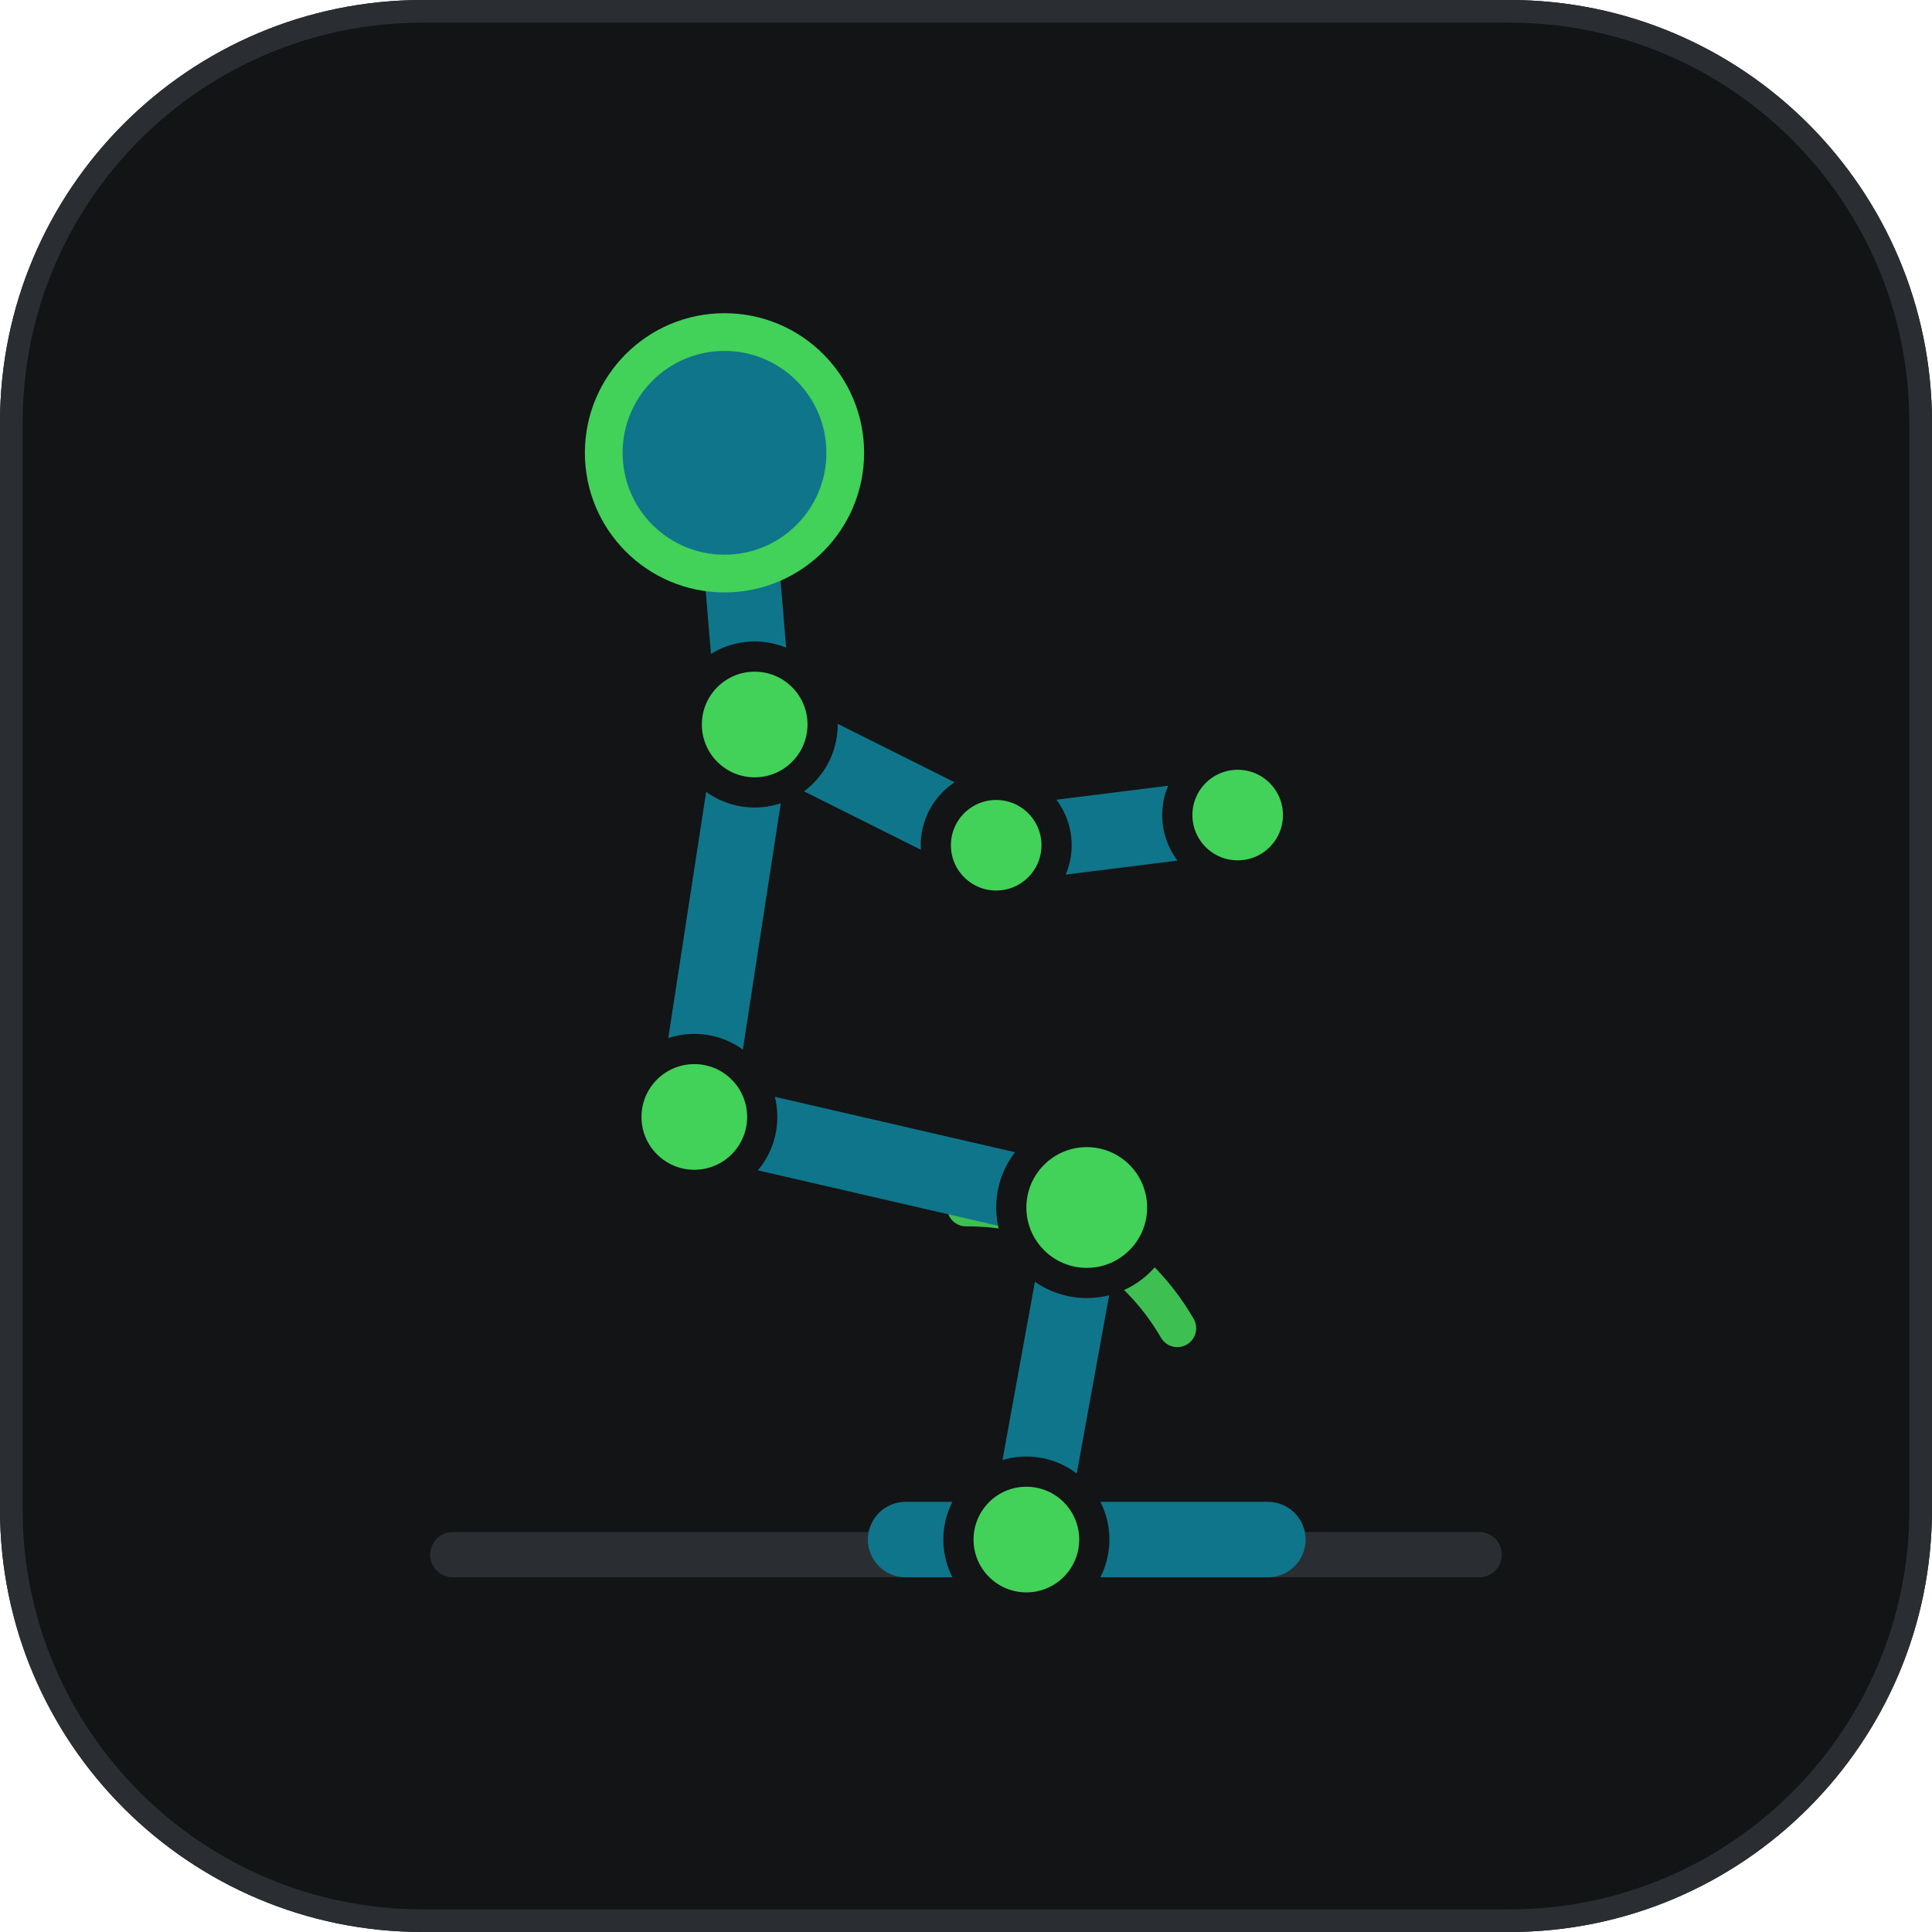
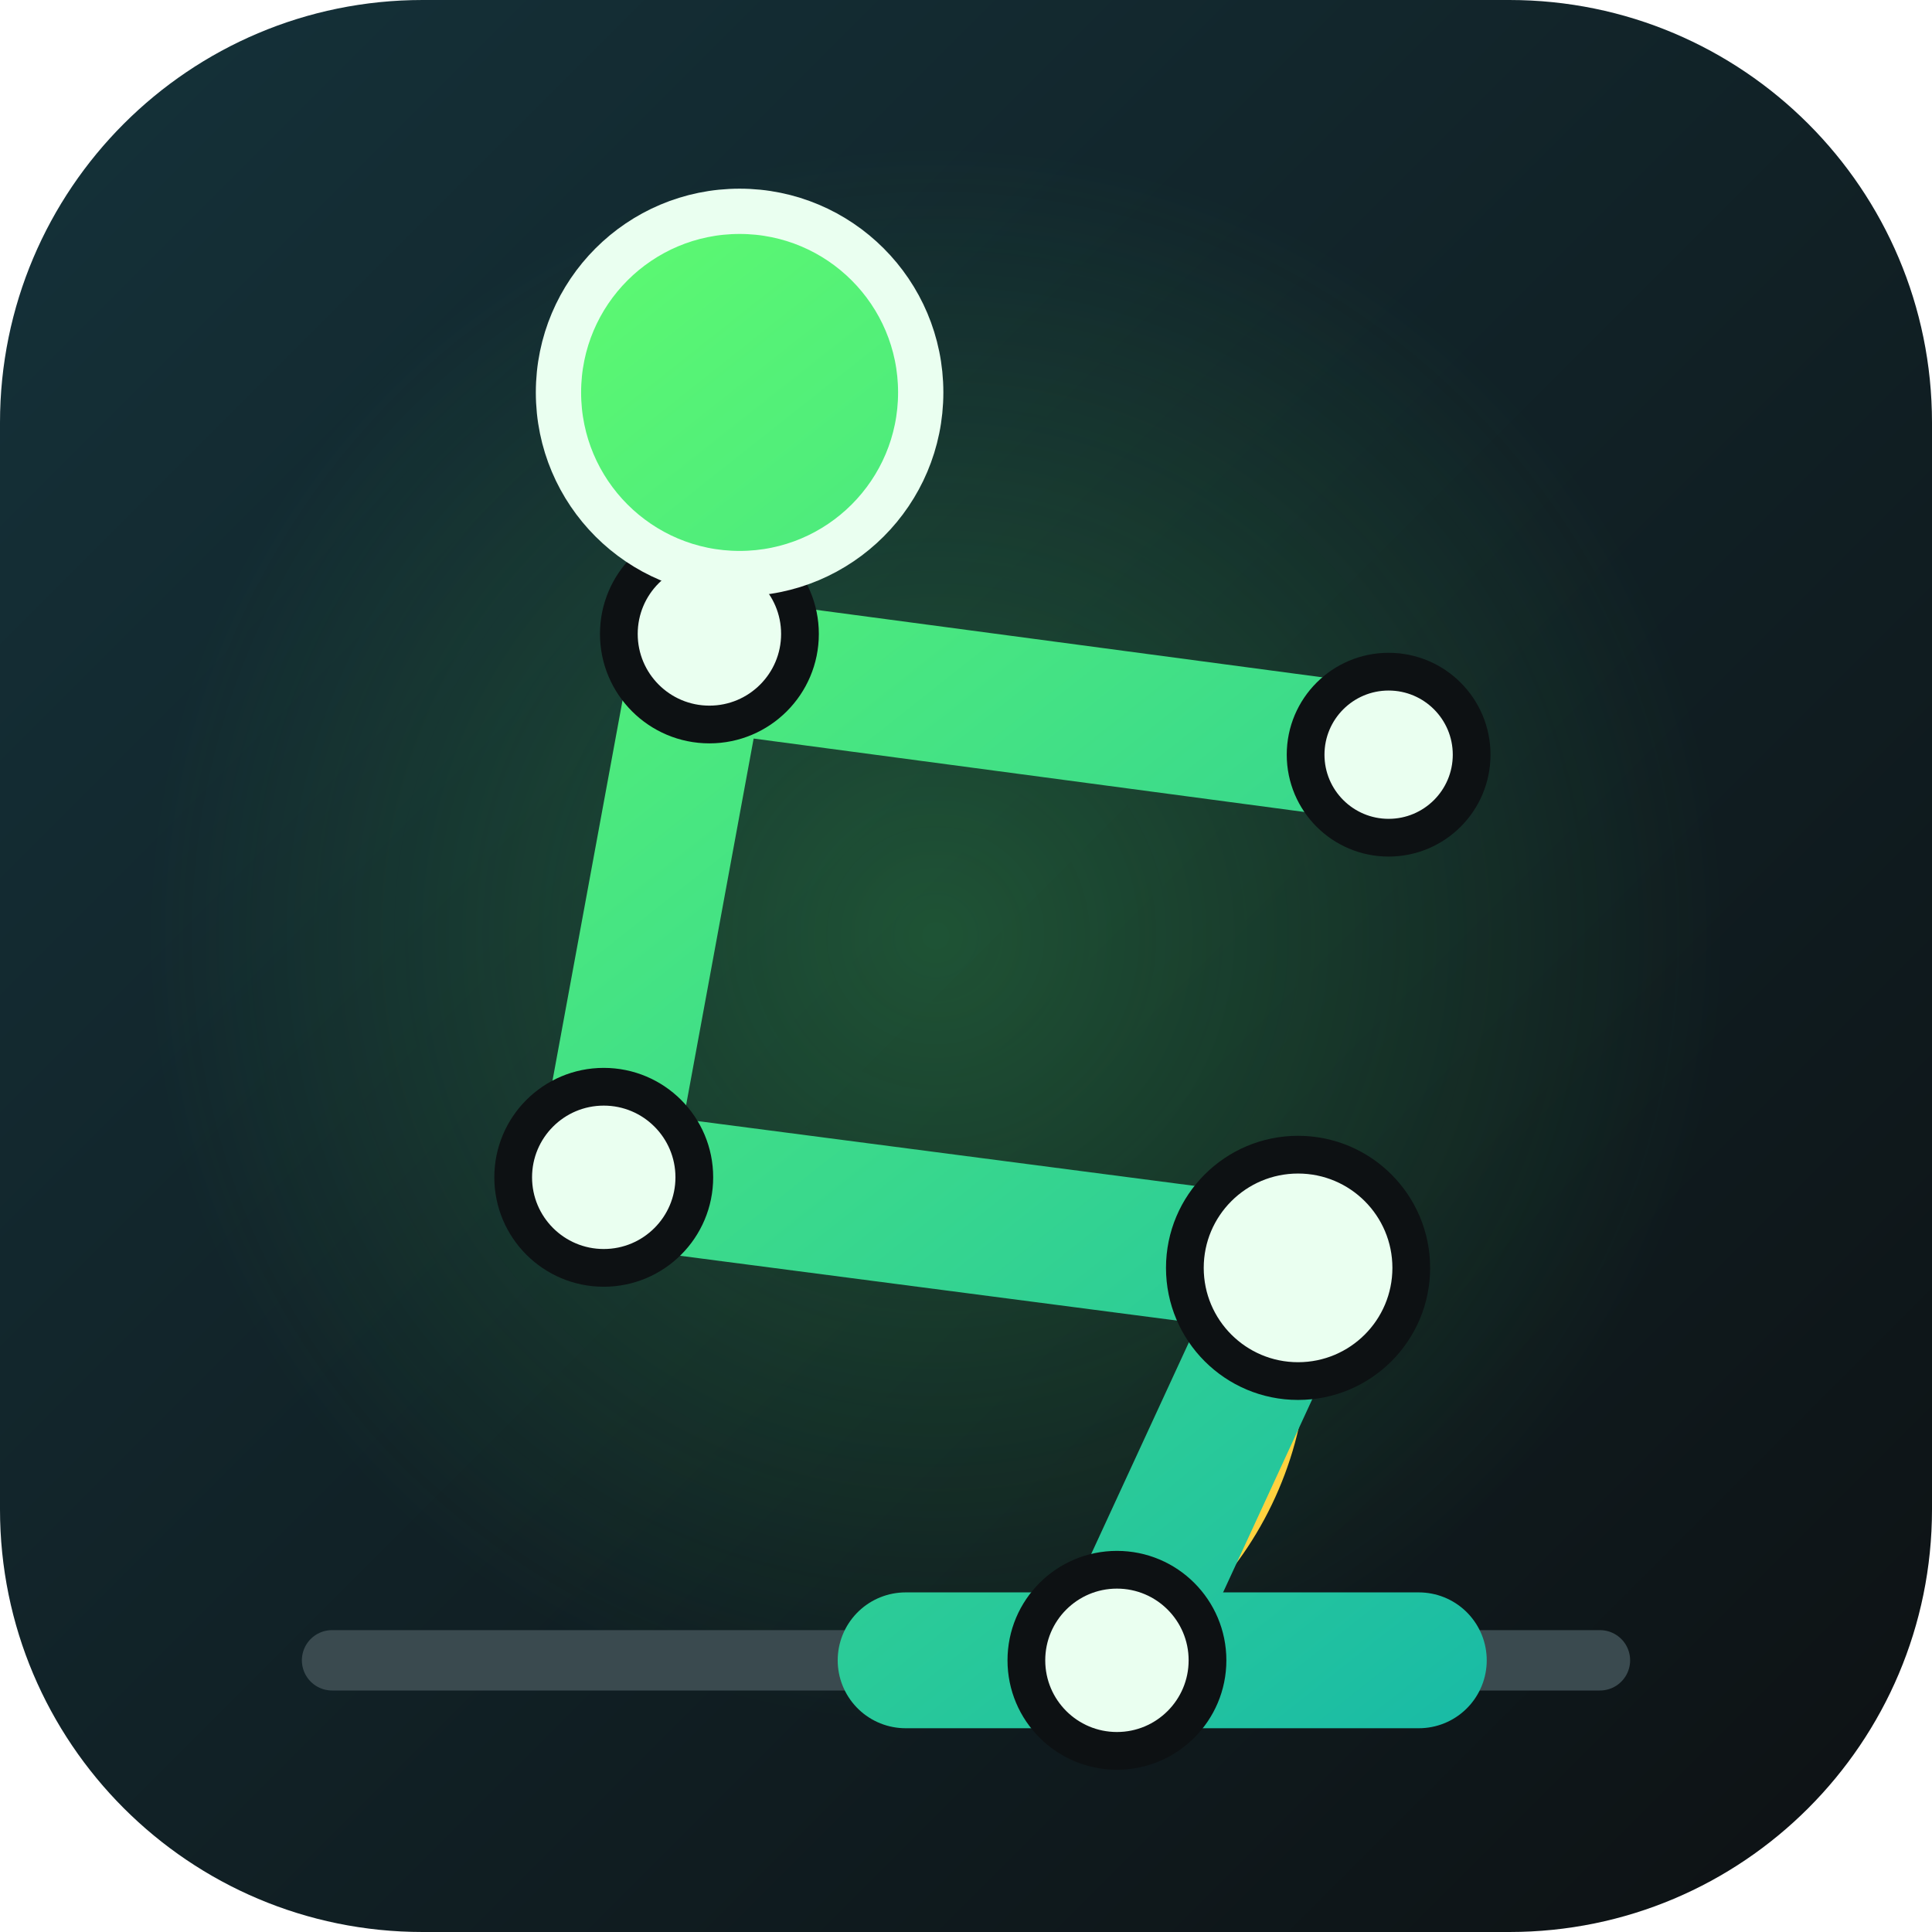
<svg xmlns="http://www.w3.org/2000/svg" width="128" height="128" viewBox="0 0 128 128" fill="none" role="img" aria-label="x-coach">
-   <rect width="128" height="128" rx="28" fill="#121416" />
-   <rect x="0.75" y="0.75" width="126.5" height="126.5" rx="27.25" fill="none" stroke="#2a2e33" stroke-width="1.5" />
-   <line x1="30" y1="103" x2="98" y2="103" stroke="#2a2e33" stroke-width="3" stroke-linecap="round" />
-   <path d="M64 80 A 16 16 0 0 1 78 88" fill="none" stroke="#42d159" stroke-width="2.5" stroke-linecap="round" opacity="0.9" />
-   <g stroke="#0f758a" stroke-width="5" stroke-linecap="round" stroke-linejoin="round" fill="none">
-     <line x1="49" y1="36" x2="50" y2="48" />
-     <line x1="50" y1="48" x2="46" y2="74" />
-     <line x1="46" y1="74" x2="72" y2="80" />
-     <line x1="72" y1="80" x2="68" y2="102" />
-     <line x1="60" y1="102" x2="84" y2="102" />
-     <line x1="50" y1="48" x2="66" y2="56" />
-     <line x1="66" y1="56" x2="82" y2="54" />
+   <defs>
+     <linearGradient id="bg" x1="0" y1="0" x2="128" y2="128" gradientUnits="userSpaceOnUse">
+       <stop offset="0" stop-color="#15323a" />
+       <stop offset="1" stop-color="#0d1113" />
+     </linearGradient>
+     <linearGradient id="bone" x1="28" y1="20" x2="104" y2="116" gradientUnits="userSpaceOnUse">
+       <stop offset="0" stop-color="#5ffb6f" />
+       <stop offset="1" stop-color="#16b8a8" />
+     </linearGradient>
+     <radialGradient id="glow" cx="0.5" cy="0.5" r="0.5">
+       <stop offset="0" stop-color="#42d159" stop-opacity="0.28" />
+       <stop offset="1" stop-color="#42d159" stop-opacity="0" />
+     </radialGradient>
+   </defs>
+   <rect width="128" height="128" rx="28" fill="url(#bg)" />
+   <circle cx="62" cy="62" r="52" fill="url(#glow)" />
+   <line x1="22" y1="110" x2="106" y2="110" stroke="#3a4a4f" stroke-width="4" stroke-linecap="round" />
+   <path d="M84 84 A 22 22 0 0 1 70 110" fill="none" stroke="#ffd23f" stroke-width="4" stroke-linecap="round" />
+   <g stroke="url(#bone)" stroke-width="9" stroke-linecap="round" stroke-linejoin="round" fill="none">
+     <line x1="47" y1="40" x2="40" y2="78" />
+     <line x1="40" y1="78" x2="86" y2="84" />
+     <line x1="86" y1="84" x2="74" y2="110" />
+     <line x1="60" y1="110" x2="94" y2="110" />
+     <line x1="47" y1="44" x2="92" y2="50" />
  </g>
-   <g fill="#42d159" stroke="#121416" stroke-width="2">
-     <circle cx="50" cy="48" r="4.5" />
-     <circle cx="46" cy="74" r="4.5" />
-     <circle cx="72" cy="80" r="5" />
-     <circle cx="68" cy="102" r="4.5" />
-     <circle cx="66" cy="56" r="4" />
-     <circle cx="82" cy="54" r="4" />
+   <g fill="#eafff0" stroke="#0d1113" stroke-width="2.5">
+     <circle cx="47" cy="42" r="6" />
+     <circle cx="40" cy="78" r="6" />
+     <circle cx="86" cy="84" r="7.5" />
+     <circle cx="74" cy="110" r="6" />
+     <circle cx="92" cy="50" r="5.5" />
  </g>
-   <circle cx="48" cy="30" r="8" fill="#0f758a" stroke="#42d159" stroke-width="2.5" />
+   <circle cx="49" cy="26" r="12" fill="url(#bone)" stroke="#eafff0" stroke-width="3" />
</svg>
